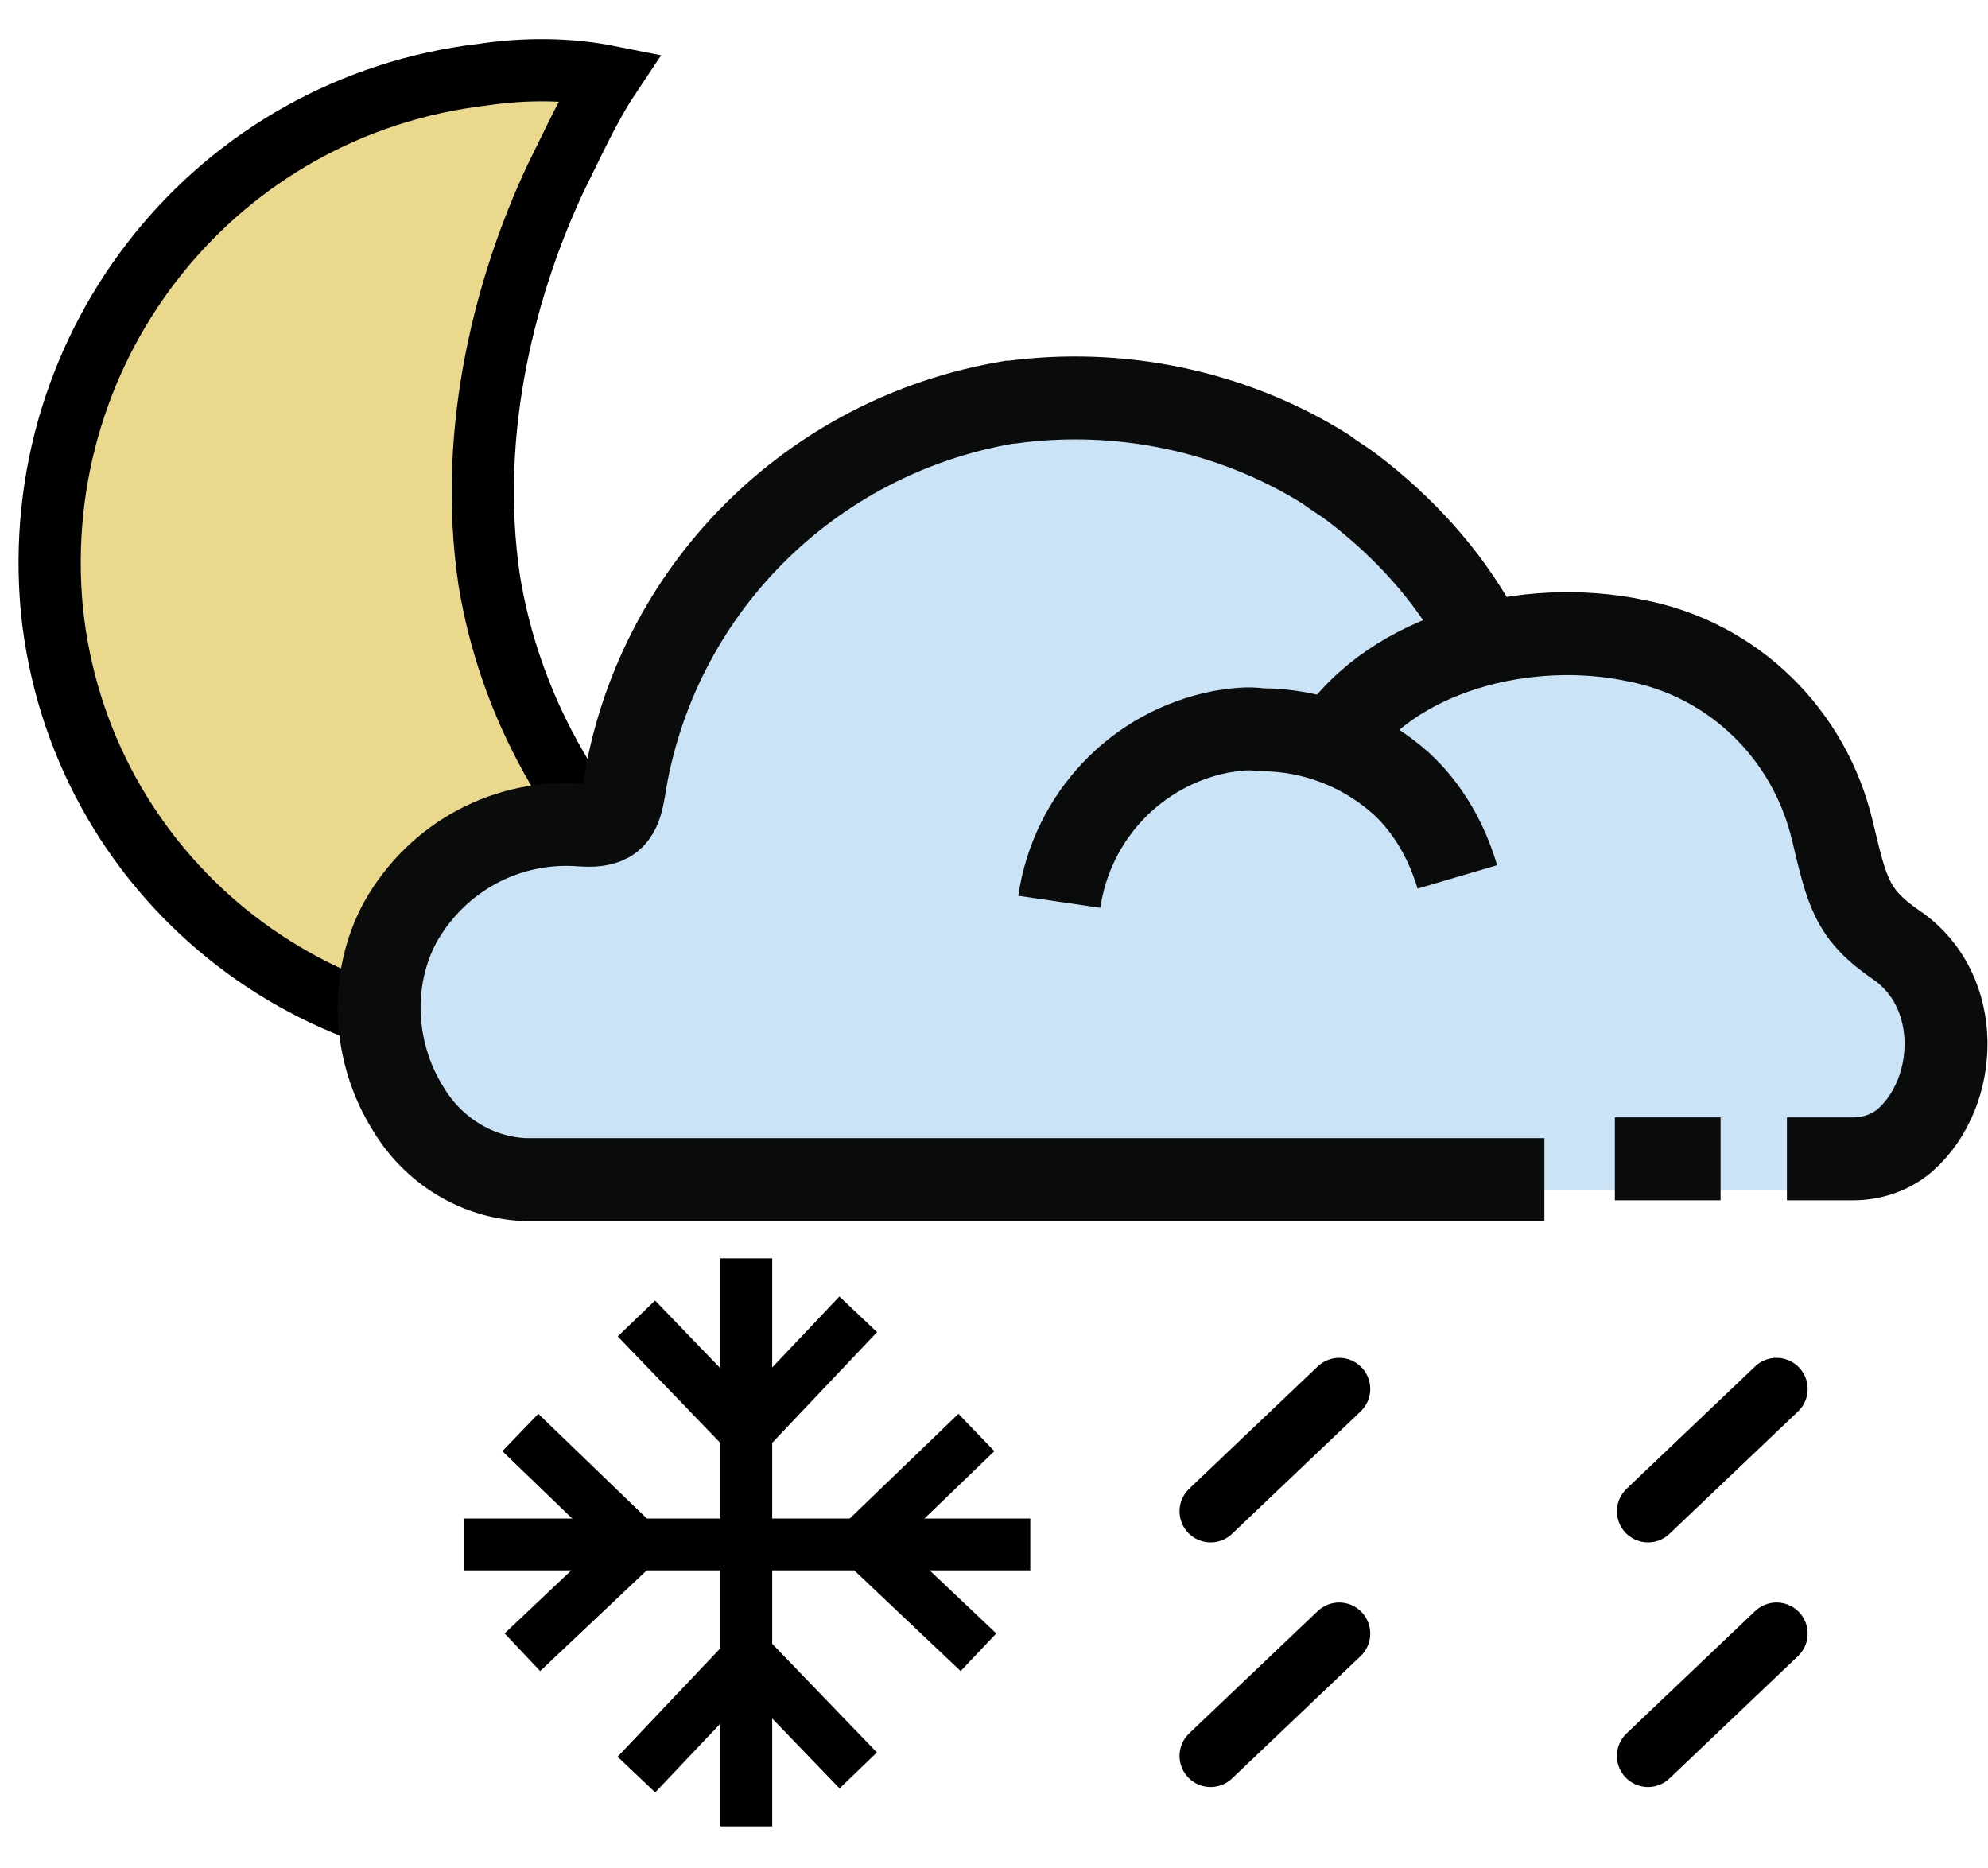
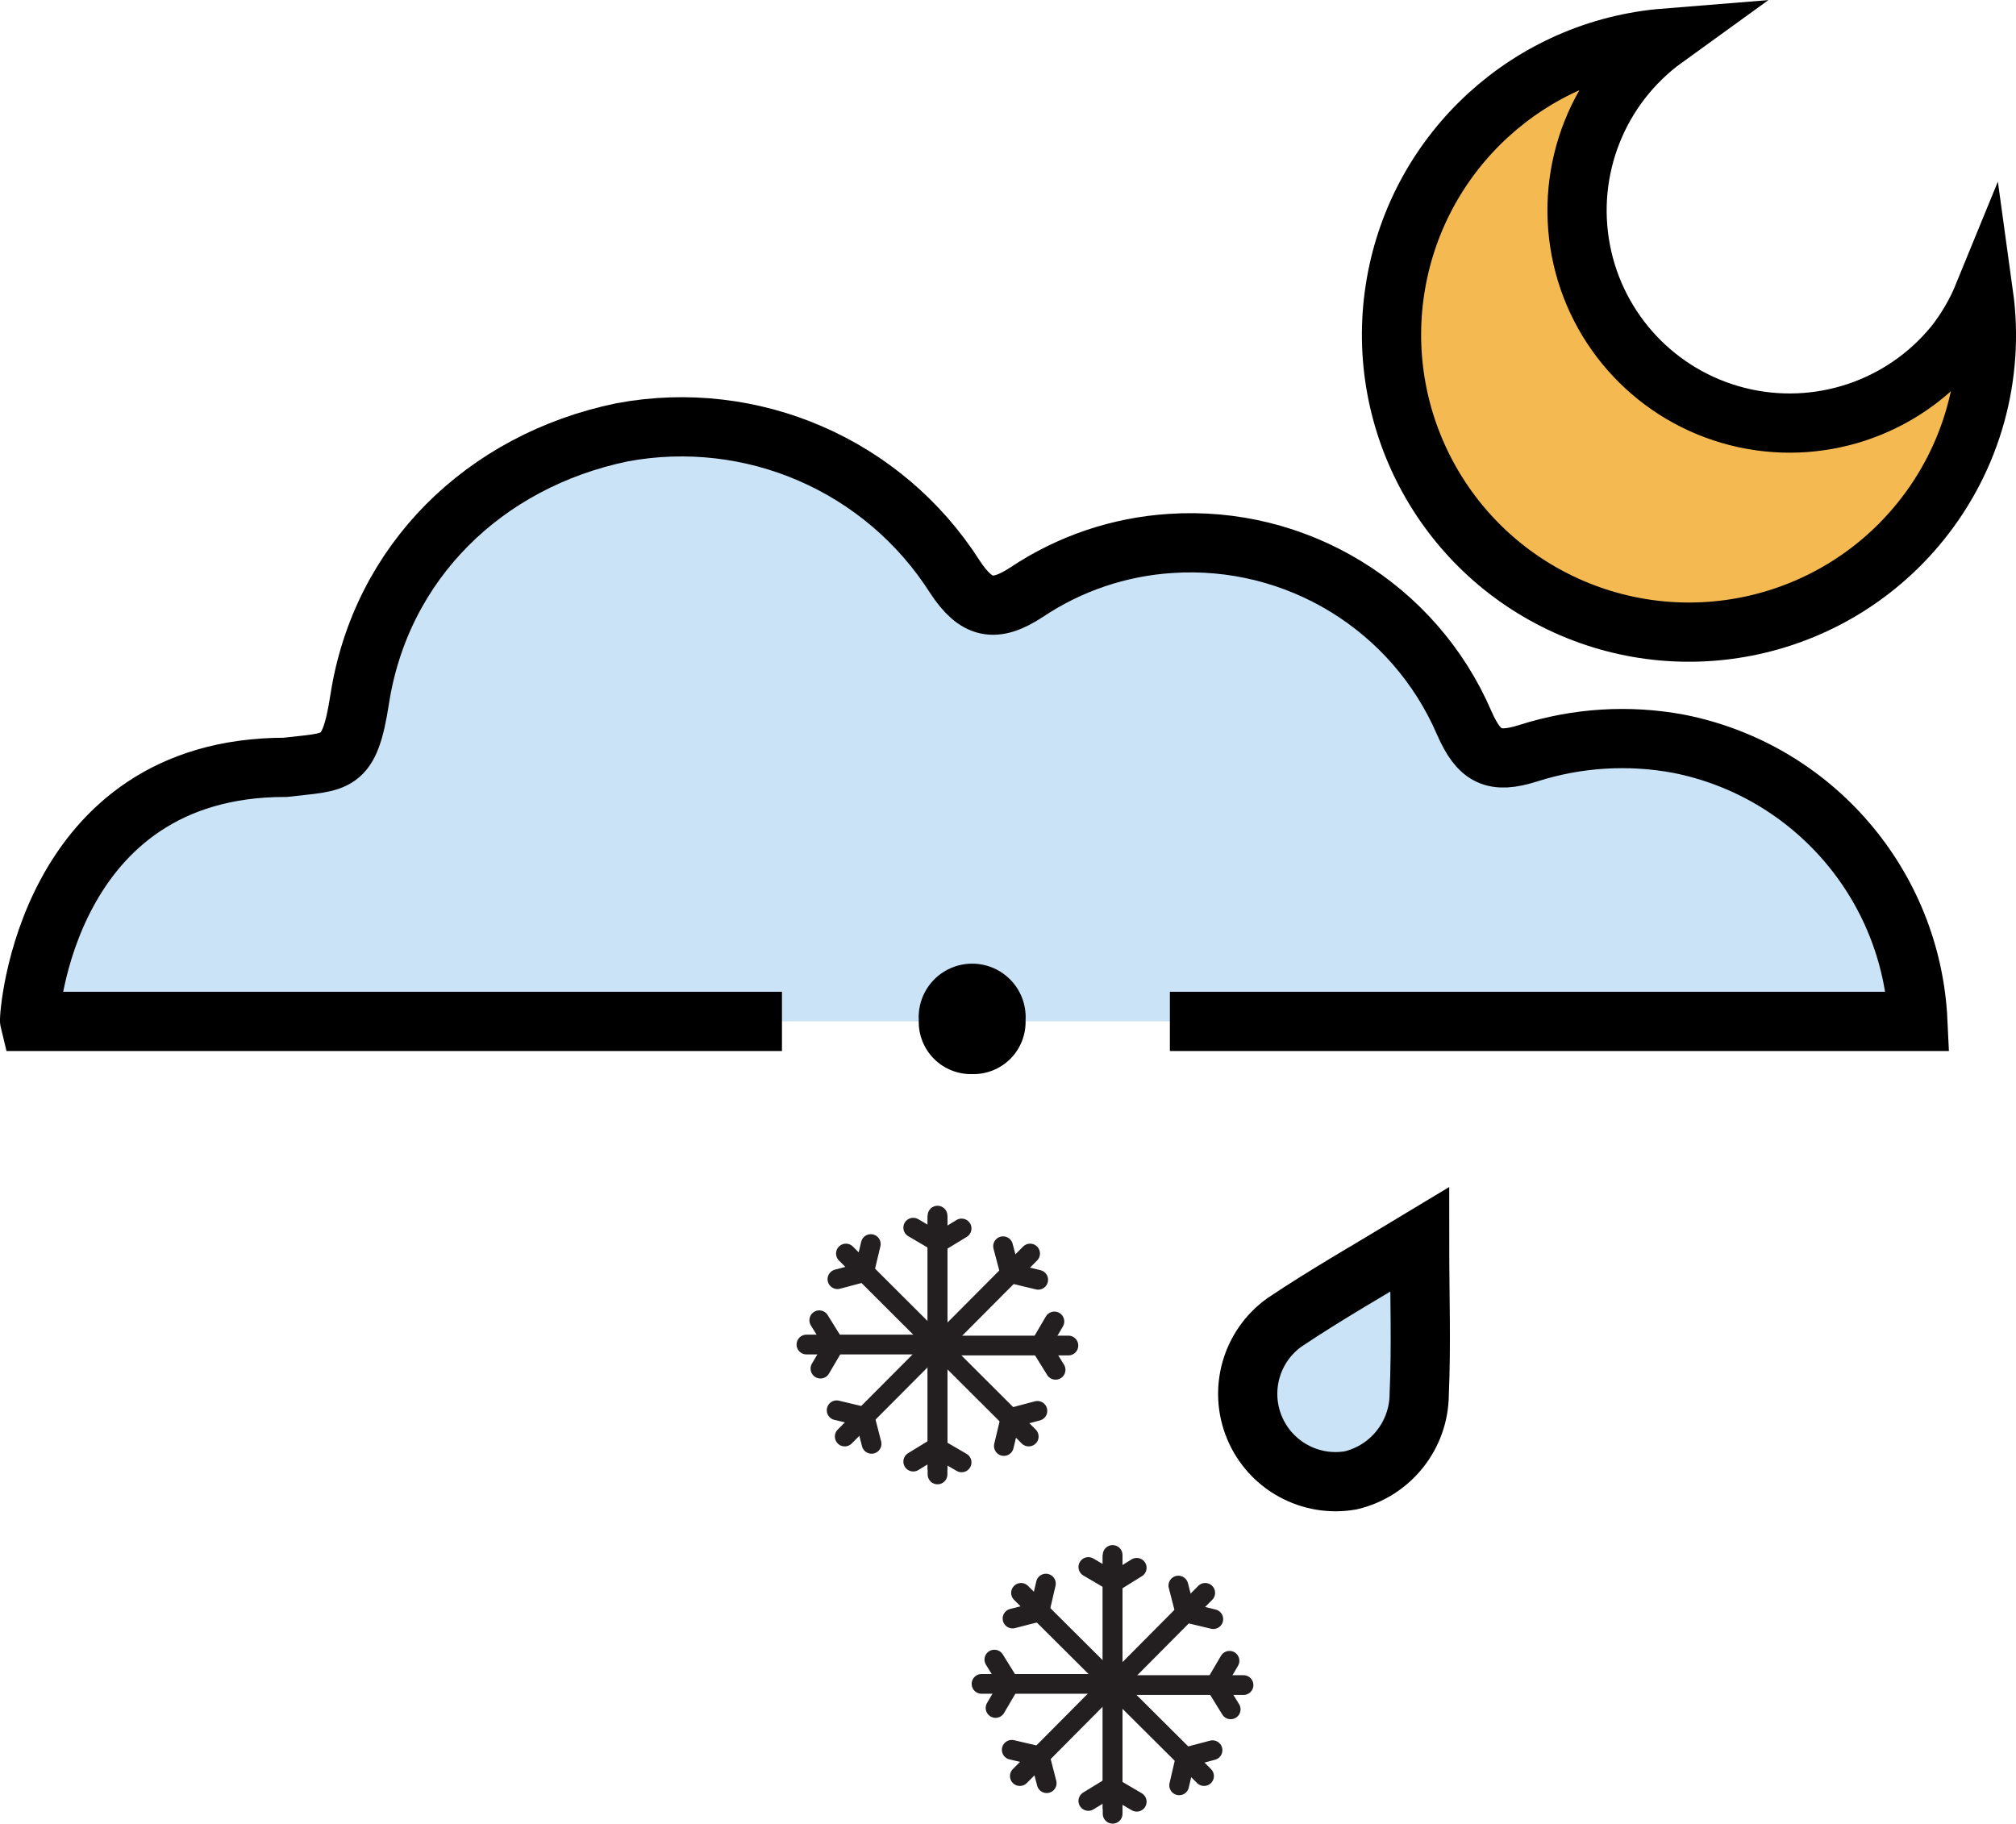
- <svg xmlns="http://www.w3.org/2000/svg" version="1.1" id="Layer_1" x="0px" y="0px" viewBox="16 -13.1 95.9 90.1" style="enable-background:new 16 -13.1 95.9 90.1;" xml:space="preserve">
-   <style type="text/css">
- 	.st0{fill:#EAD88C;}
- 	.st1{fill:none;stroke:#000000;stroke-width:3;stroke-miterlimit:10;}
- 	.st2{fill:none;}
- 	.st3{fill:#CAE3F6;}
- 	.st4{fill:none;stroke:#000000;stroke-width:2.5;stroke-miterlimit:10;}
- 	.st5{fill:none;stroke:#000000;stroke-width:3;stroke-linecap:round;stroke-miterlimit:10;}
- 	.st6{fill:none;stroke:#0A0B0B;stroke-width:4;stroke-miterlimit:10;}
- </style>
-   <g>
-     <g>
-       <path class="st0" d="M39.3-9.5C26.5-8,17.3,3.4,18.5,16.3C19.8,29.1,31.2,38.3,44,37c3-0.4,5.7-1.2,8.5-2.7    c-1.6-1.1-3-2.3-4.3-3.7c-4.5-4.2-7.6-9.6-8.6-15.7c-1.1-7.4,0.9-14.5,3.2-19.4c0.8-1.6,1.6-3.4,2.6-4.9    C43.4-9.8,41.3-9.8,39.3-9.5z" />
-       <path class="st1" d="M39.3-9.5C26.5-8,17.3,3.4,18.5,16.3C19.8,29.1,31.2,38.3,44,37c3-0.4,5.7-1.2,8.5-2.7    c-1.6-1.1-3-2.3-4.3-3.7c-4.5-4.2-7.6-9.6-8.6-15.7c-1.1-7.4,0.9-14.5,3.2-19.4c0.8-1.6,1.6-3.4,2.6-4.9    C43.4-9.8,41.3-9.8,39.3-9.5z" />
-       <path class="st2" d="M60.4-7.1L60-7.4C55-11,48.9-12.6,41.7-12c-3.9,0.3-11.3,4-11.5,4.2C21-2.4,16.3,10.1,19.3,21.1    c0.3,1,0.6,1.9,1,2.9c1.4,3.6,3.7,6.9,6.6,9.5" />
+ <svg xmlns="http://www.w3.org/2000/svg" viewBox="0 0 102.12 92.38">
+   <defs>
+     <style>.cls-1{fill:#cae3f6;}.cls-2{fill:#f5b952;}.cls-3,.cls-4,.cls-5{fill:none;stroke-miterlimit:10;}.cls-3,.cls-4{stroke:#231f20;}.cls-3{stroke-linecap:round;}.cls-5{stroke:#000;stroke-width:3px;}</style>
+   </defs>
+   <g id="Layer_2" data-name="Layer 2">
+     <g id="Layer_1-2" data-name="Layer 1">
+       <path class="cls-1" d="M71.91,62.79c-2.48,1.5-4.72,2.77-6.85,4.2a4.45,4.45,0,0,0,3.36,8,4.51,4.51,0,0,0,3.47-4.36C72,68.15,71.91,65.68,71.91,62.79Z" />
+       <path class="cls-1" d="M59.26,51.74H97.15a15.05,15.05,0,0,0-12.1-14.06,15.63,15.63,0,0,0-7.62.47c-1.76.56-2.5.2-3.26-1.53a15.1,15.1,0,0,0-14.88-9.09A14.81,14.81,0,0,0,52,30c-1.62,1.06-2.55.86-3.63-.78A16.42,16.42,0,0,0,31.51,21.9c-7,1.45-12.22,6.6-13.29,13.52-.53,3.41-1.13,3.14-3.77,3.45-12.16,0-13,12.67-12.95,12.87H39.61" />
+       <path class="cls-2" d="M99,17.77h0A10.77,10.77,0,1,1,82.17,4.26a10.44,10.44,0,0,1,2.18-2A15.07,15.07,0,1,0,97.29,26.7h0a15,15,0,0,0,3.19-11.48A11,11,0,0,1,99,17.77Z" />
+       <line class="cls-3" x1="47.46" y1="62.99" x2="48.71" y2="62.23" />
+       <line class="cls-3" x1="48.71" y1="74.08" x2="47.49" y2="73.37" />
+       <line class="cls-3" x1="47.49" y1="68.16" x2="52.11" y2="72.77" />
+       <polyline class="cls-3" points="52.55 71.47 51.19 71.83 50.85 73.25" />
+       <line class="cls-3" x1="52.18" y1="63.5" x2="47.47" y2="68.23" />
+       <polyline class="cls-3" points="50.81 63.13 51.17 64.49 52.59 64.83" />
+       <line class="cls-3" x1="54.12" y1="68.16" x2="47.49" y2="68.16" />
+       <polyline class="cls-3" points="53.41 66.94 52.7 68.15 53.47 69.39" />
+       <line class="cls-4" x1="47.49" y1="74.45" x2="47.49" y2="61.58" />
+       <line class="cls-3" x1="47.49" y1="74.69" x2="47.49" y2="61.58" />
+       <line class="cls-3" x1="47.5" y1="73.28" x2="46.26" y2="74.04" />
+       <line class="cls-3" x1="46.26" y1="62.19" x2="47.47" y2="62.9" />
+       <line class="cls-3" x1="47.47" y1="68.11" x2="42.85" y2="63.5" />
+       <polyline class="cls-3" points="42.42 64.8 43.77 64.44 44.11 63.02" />
+       <line class="cls-3" x1="42.79" y1="72.77" x2="47.5" y2="68.04" />
+       <polyline class="cls-3" points="44.15 73.14 43.8 71.78 42.38 71.44" />
+       <line class="cls-3" x1="40.85" y1="68.11" x2="47.47" y2="68.11" />
+       <polyline class="cls-3" points="41.56 69.33 42.27 68.12 41.5 66.88" />
+       <line class="cls-3" x1="56.34" y1="80.19" x2="57.58" y2="79.42" />
+       <line class="cls-3" x1="57.58" y1="91.27" x2="56.37" y2="90.56" />
+       <line class="cls-3" x1="56.36" y1="85.36" x2="60.99" y2="89.97" />
+       <polyline class="cls-3" points="61.42 88.66 60.06 89.02 59.73 90.44" />
+       <line class="cls-3" x1="61.05" y1="80.69" x2="56.34" y2="85.43" />
+       <polyline class="cls-3" points="59.69 80.32 60.04 81.68 61.46 82.02" />
+       <line class="cls-3" x1="62.99" y1="85.36" x2="56.36" y2="85.36" />
+       <polyline class="cls-3" points="62.28 84.13 61.57 85.34 62.34 86.59" />
+       <line class="cls-4" x1="56.36" y1="91.64" x2="56.36" y2="78.77" />
+       <line class="cls-3" x1="56.36" y1="91.88" x2="56.36" y2="78.77" />
+       <line class="cls-3" x1="56.37" y1="90.47" x2="55.13" y2="91.23" />
+       <line class="cls-3" x1="55.13" y1="79.38" x2="56.34" y2="80.09" />
+       <line class="cls-3" x1="56.35" y1="85.3" x2="51.72" y2="80.69" />
+       <polyline class="cls-3" points="51.29 81.99 52.65 81.64 52.98 80.22" />
+       <line class="cls-3" x1="51.66" y1="89.97" x2="56.37" y2="85.23" />
+       <polyline class="cls-3" points="53.02 90.33 52.67 88.97 51.25 88.64" />
+       <line class="cls-3" x1="49.72" y1="85.3" x2="56.35" y2="85.3" />
+       <polyline class="cls-3" points="50.43 86.52 51.14 85.31 50.37 84.07" />
+       <path class="cls-5" d="M71.91,62.79c-2.48,1.5-4.72,2.77-6.85,4.2a4.45,4.45,0,0,0,3.36,8,4.51,4.51,0,0,0,3.47-4.36C72,68.15,71.91,65.68,71.91,62.79Z" />
+       <path class="cls-5" d="M59.26,51.74H97.15a15.05,15.05,0,0,0-12.1-14.06,15.63,15.63,0,0,0-7.62.47c-1.76.56-2.5.2-3.26-1.53a15.1,15.1,0,0,0-14.88-9.09A14.81,14.81,0,0,0,52,30c-1.62,1.06-2.55.86-3.63-.78A16.42,16.42,0,0,0,31.51,21.9c-7,1.45-12.22,6.6-13.29,13.52-.53,3.41-1.13,3.14-3.77,3.45-12.16,0-13,12.67-12.95,12.87H39.61" />
+       <path d="M49.24,54.41a2.64,2.64,0,0,1-2.7-2.72,2.71,2.71,0,1,1,5.41,0A2.64,2.64,0,0,1,49.24,54.41Z" />
+       <path class="cls-5" d="M99,17.47h0A10.77,10.77,0,1,1,84.35,1.93,15.07,15.07,0,1,0,97.29,26.41h0a15,15,0,0,0,3.19-11.48A10.56,10.56,0,0,1,99,17.47Z" />
    </g>
-     <path class="st3" d="M90.6,43.3H41.9c-2.3-0.1-4.4-1.4-5.5-3.4c-2.7-4.2-1.4-9.8,2.8-12.4c1.7-1.1,3.6-1.5,5.6-1.4   c1.5,0.1,1.8-0.5,2-1.7c1.5-9.6,8.8-17.1,18.4-18.8h0.1C70.5,4.9,75.8,6,80.2,8.8c0.4,0.3,0.9,0.6,1.3,0.9c2.4,1.9,4.5,4.3,6,6.9   l0.7,1.2" />
-     <path class="st3" d="M67.4,30.8c0.5-4.1,3.6-7.4,7.7-8.2c0.6-0.1,1.3-0.1,1.9-0.1c2.5,0,4.9,0.9,6.7,2.6c1.3,1.2,2.2,2.8,2.7,4.5" />
-     <path class="st3" d="M80.5,24c2.8-4.4,9.3-6,14.5-5c4.7,0.9,8.4,4.5,9.4,9.2c0.7,2.9,0.9,4,3.1,5.6c3.1,2.2,2.9,7.1,0.4,9.5   c-0.7,0.6-1.5,0.9-2.4,1H88.7" />
-     <line class="st2" x1="94" y1="43.3" x2="99.1" y2="43.3" />
-     <polyline class="st4" points="46.7,72.5 52.1,66.8 57.4,72.3  " />
-     <polyline class="st4" points="57.4,50.3 52,56 46.7,50.5  " />
-     <line class="st4" x1="52" y1="47.6" x2="52" y2="75" />
-     <polyline class="st4" points="63.2,66.6 57.6,61.3 63.1,56  " />
-     <polyline class="st4" points="41.1,56 46.7,61.4 41.2,66.6  " />
-     <line class="st4" x1="38.4" y1="61.4" x2="65.7" y2="61.4" />
-     <line class="st5" x1="101.7" y1="65.7" x2="95.5" y2="71.6" />
-     <line class="st5" x1="80.6" y1="65.7" x2="74.4" y2="71.6" />
-     <line class="st5" x1="101.7" y1="53.9" x2="95.5" y2="59.8" />
-     <line class="st5" x1="80.6" y1="53.9" x2="74.4" y2="59.8" />
-     <path class="st6" d="M90.5,43.8H41.3c-2.3-0.1-4.4-1.4-5.6-3.4c-1.7-2.7-1.9-6.2-0.4-9c1.8-3.2,5.2-5,8.8-4.7   c1.5,0.1,1.8-0.5,2-1.7c1.5-9.6,9-17.1,18.6-18.7h0.1C70,5.6,75.4,6.7,79.9,9.5c0.4,0.3,0.9,0.6,1.3,0.9c2.5,1.9,4.6,4.2,6.1,6.9   l0.7,1.2" />
-     <path class="st6" d="M67.1,30.4c0.6-4.1,3.7-7.4,7.8-8.2c0.6-0.1,1.3-0.2,1.9-0.1c2.5,0,4.9,0.9,6.8,2.6c1.3,1.2,2.2,2.8,2.7,4.5" />
-     <path class="st6" d="M80.3,22.7c2.9-4.4,9.4-6,14.6-4.9c4.7,0.9,8.4,4.5,9.5,9.2c0.7,2.9,0.9,4,3.1,5.5c3.2,2.2,3,7.1,0.4,9.4   c-0.7,0.6-1.6,0.9-2.5,0.9h-3.2" />
-     <line class="st6" x1="93.9" y1="42.8" x2="99" y2="42.8" />
  </g>
</svg>
